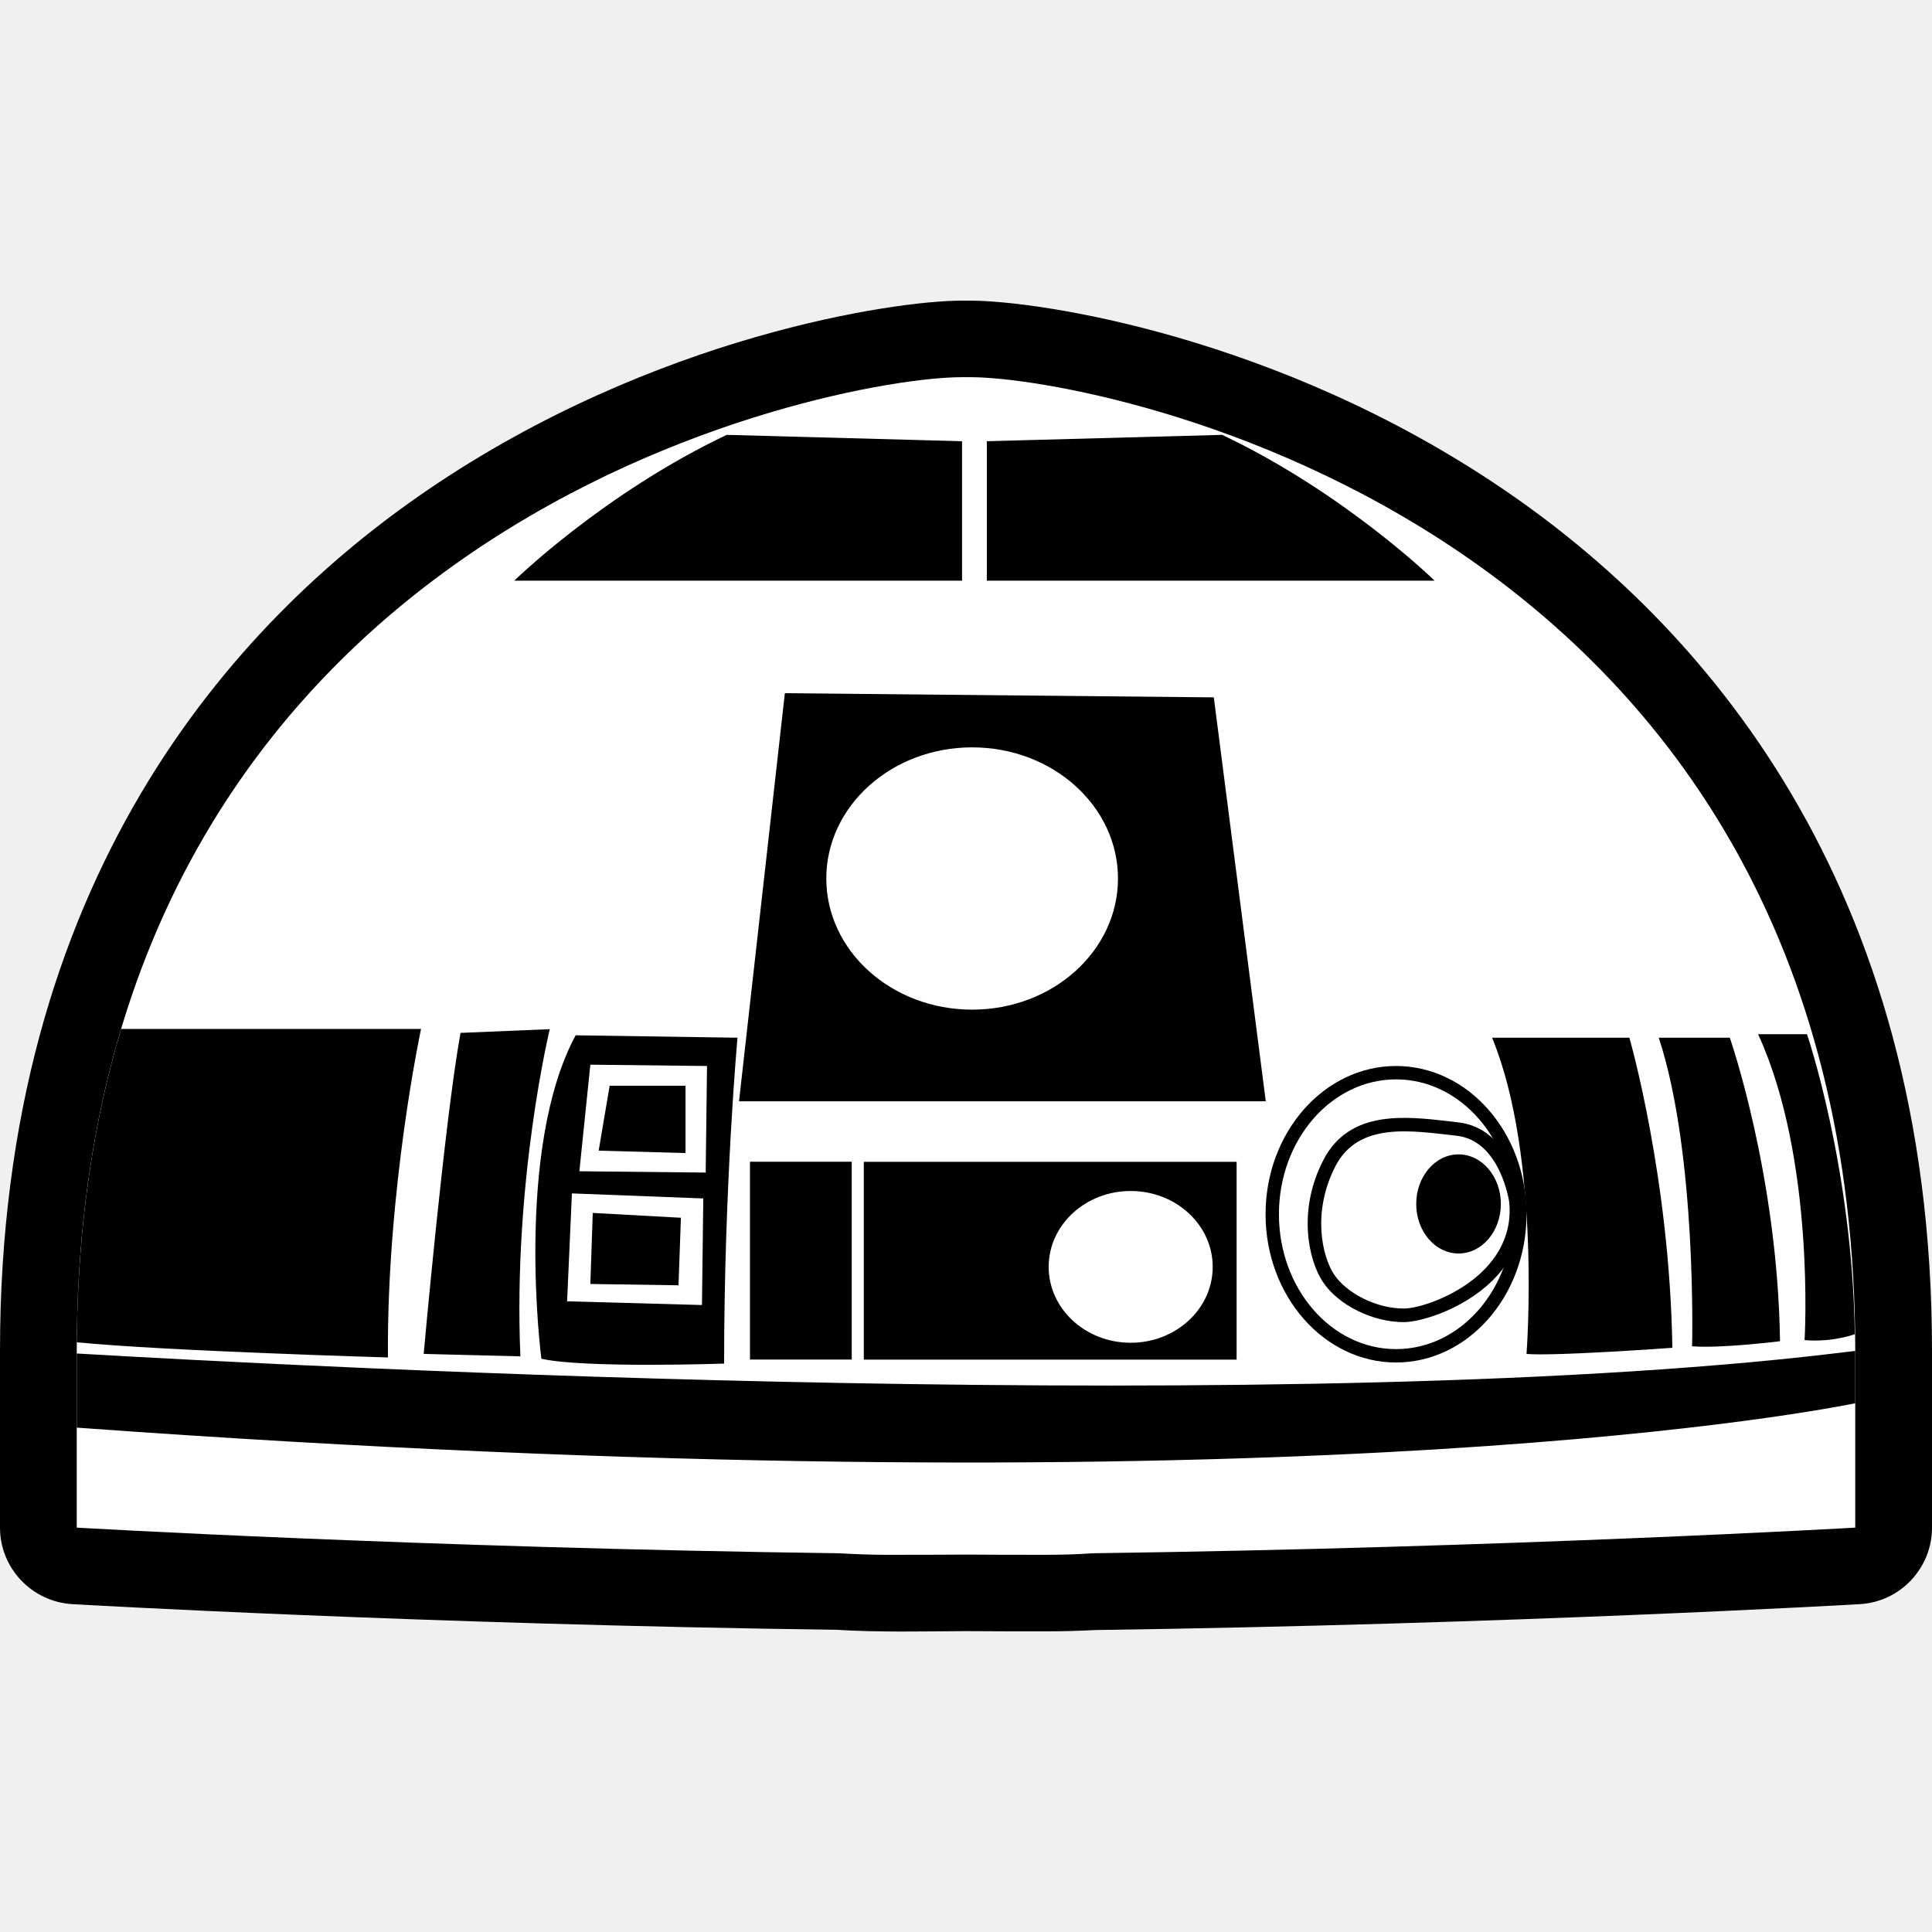
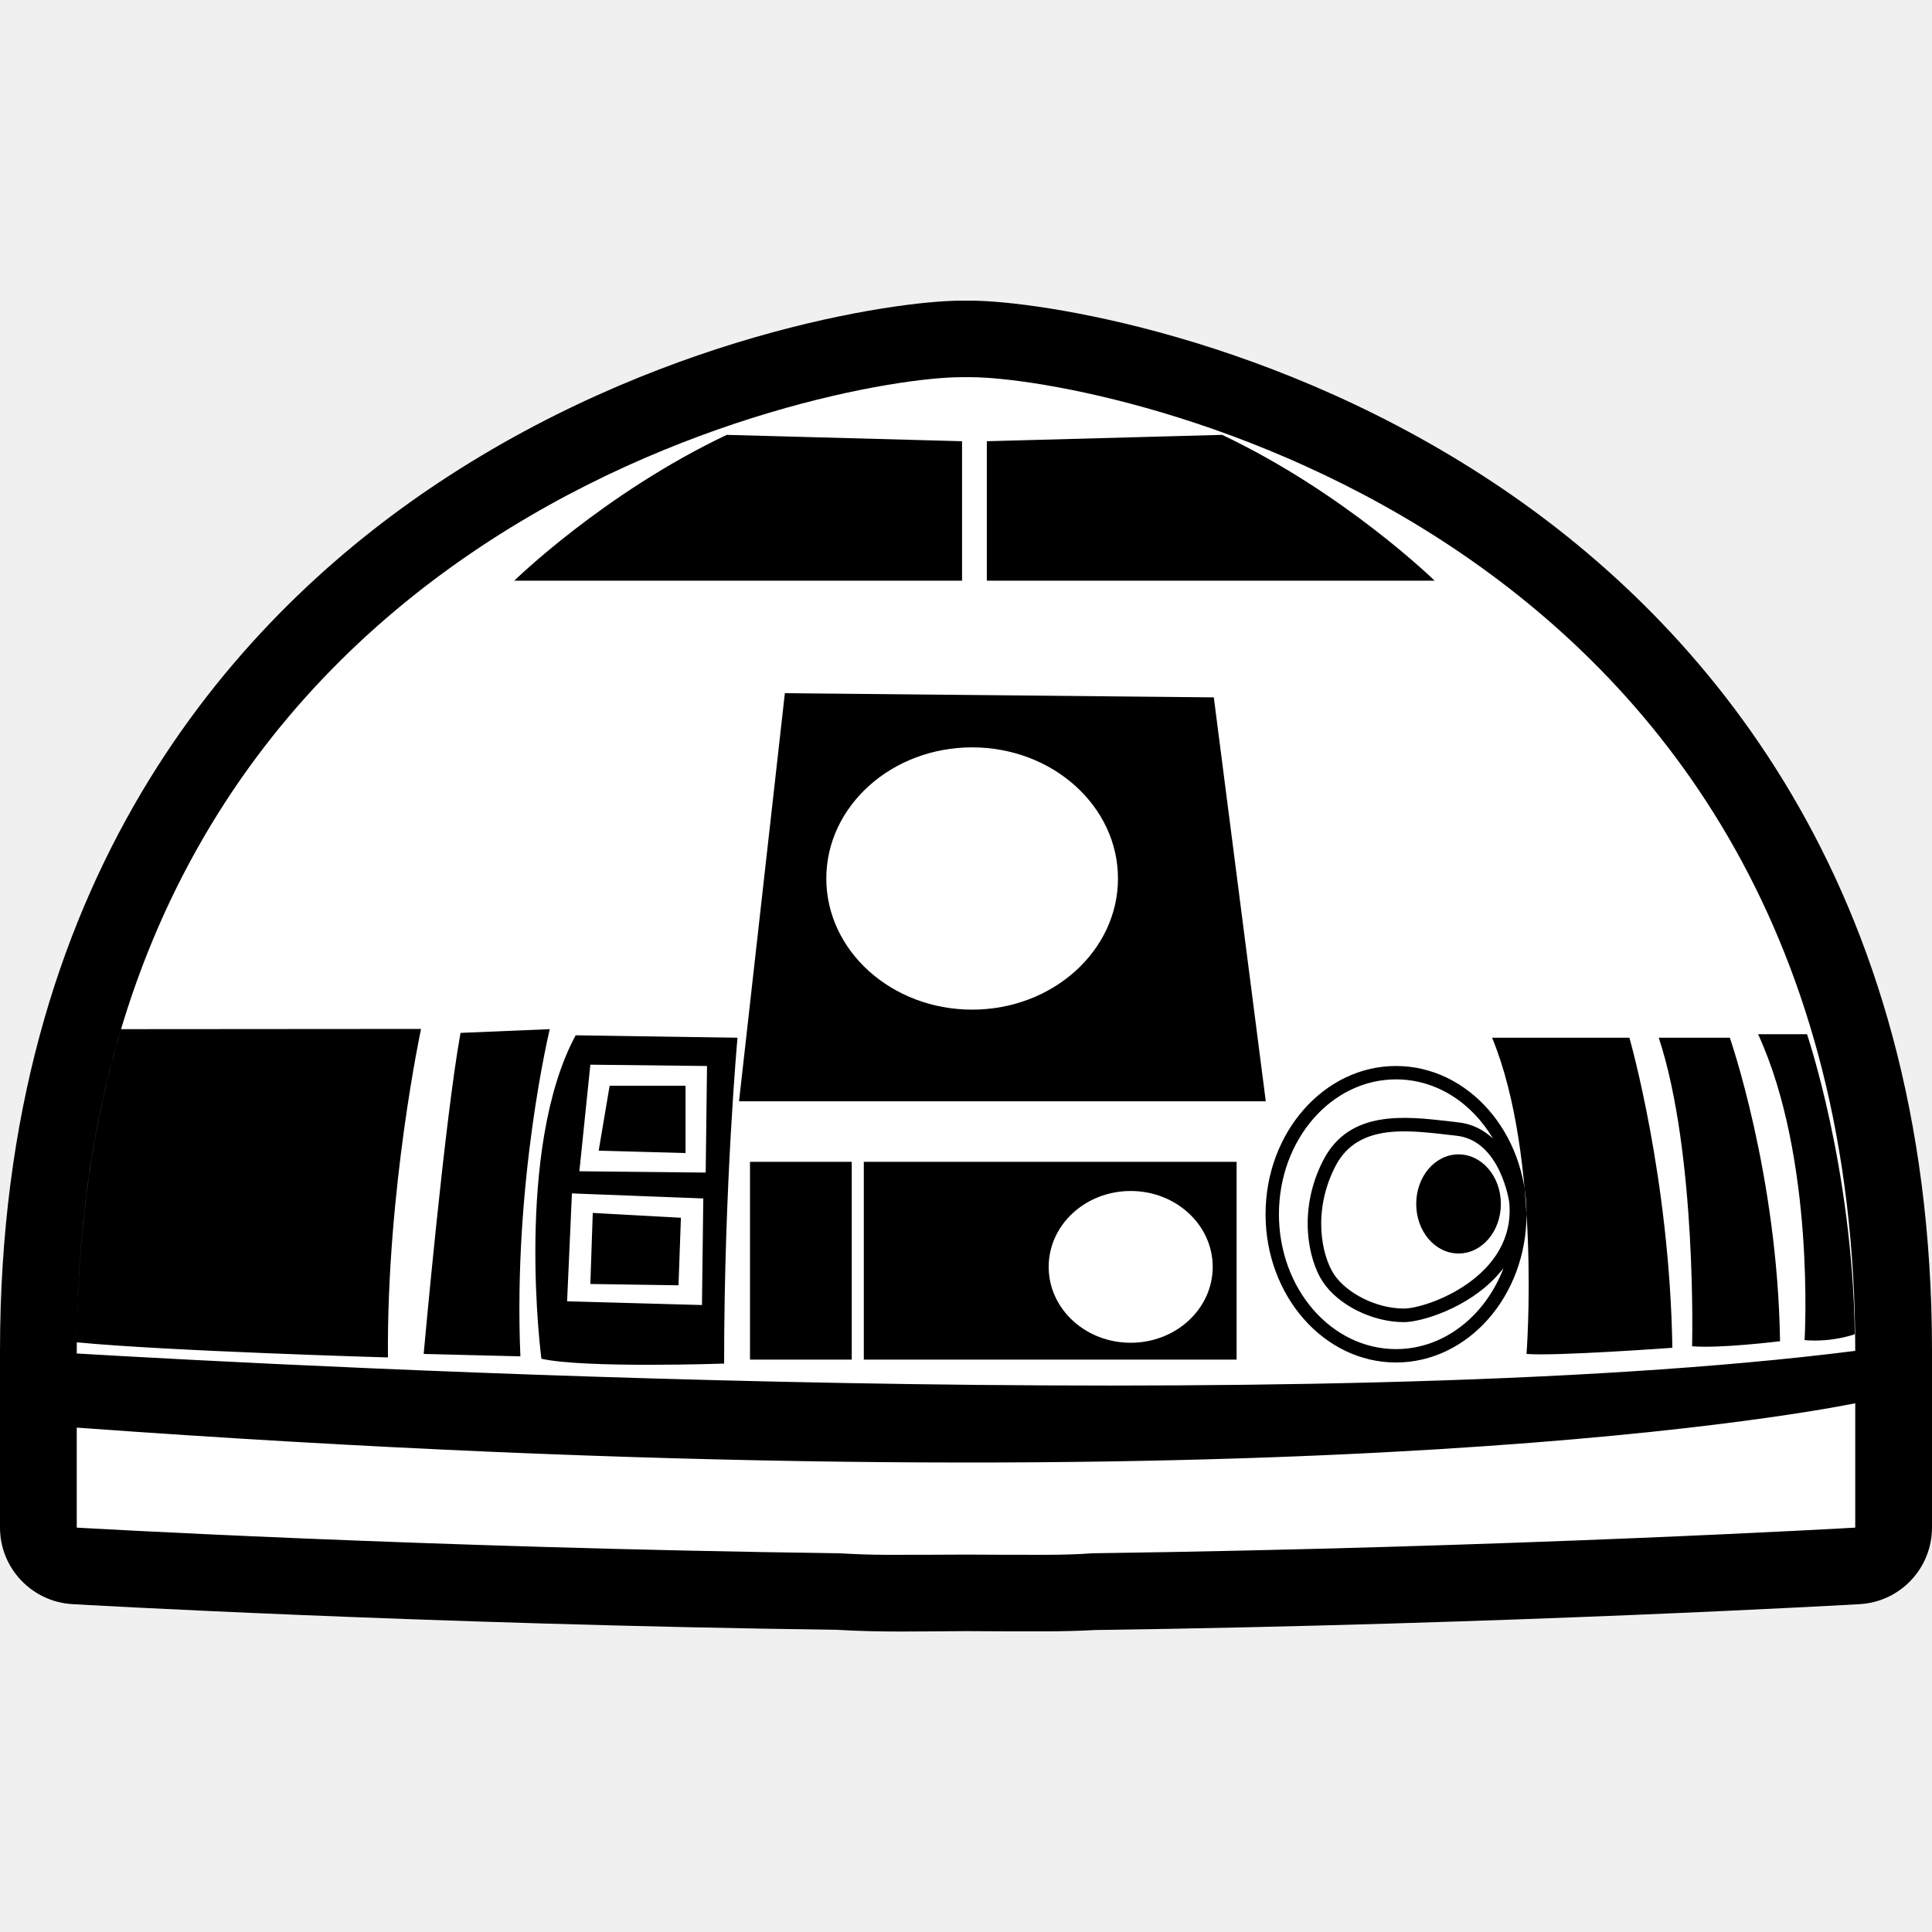
- <svg xmlns="http://www.w3.org/2000/svg" version="1.1" id="Capa_1" x="0px" y="0px" viewBox="0 0 881 881" style="enable-background:new 0 0 881 881;" xml:space="preserve">
-   <style type="text/css">
+ <svg xmlns="http://www.w3.org/2000/svg" id="r2d2" x="0px" y="0px" viewBox="0 0 881 881" style="enable-background:new 0 0 881 881;" xml:space="preserve">
+   <defs>
+     <style type="text/css">
	.st0{fill:#FFFFFF;}
+ 	#r2d2:hover #negro { fill: red; }
</style>
-   <g>
-     <path d="M476.7,743.9c-12.2,0-24.3,0-36.4-0.1c-19,0.1-39.2,0.6-58.8-0.6C193,740.7,34.5,731.6,33,731.5c-18.5-1.1-33-16.4-33-34.9   V616c0-214.7,106.2-332.1,195.2-392.7c103.4-70.4,213-86.2,243.2-86.2h4.2c30.2,0,139.8,15.8,243.2,86.2   c89,60.6,195.2,178,195.2,392.7v80.6c0,18.5-14.5,33.9-33,34.9c-1.6,0.1-160,9.2-348.5,11.8C492,743.7,484.3,743.9,476.7,743.9z    M846,696.5L846,696.5L846,696.5z M440.3,673.8c12.3,0.1,24.3,0.1,36.4,0.1c6.5,0,13-0.2,19.4-0.6c0.6,0,1.1-0.1,1.7-0.1   c136.7-1.8,257.4-7.2,313.3-10V616c0-147.8-55.4-260.5-164.6-334.9c-89.5-60.9-185-74.1-203.8-74.1h-4.2   c-18.8,0-114.3,13.2-203.8,74.1C125.4,355.4,70,468.1,70,616v47.4c55.9,2.8,176.7,8.1,313.3,10c0.6,0,1.1,0,1.7,0.1   c6.4,0.4,12.9,0.6,19.4,0.6C416.4,673.9,428.4,673.9,440.3,673.8z" />
-     <g>
-       <g>
-         <path class="st0" d="M846,616c0-378.2-345.3-444-403.4-444h-4.2C380.3,172,35,237.8,35,616v80.6c0,0,157.5,9.2,347.8,11.7     c6.9,0.4,14.1,0.7,21.5,0.7c12.1,0,24.2,0,36.2-0.1c12,0.1,24.1,0.1,36.2,0.1c7.4,0,14.6-0.2,21.5-0.7     c190.3-2.6,347.8-11.7,347.8-11.7V616z" />
-       </g>
-       <path d="M450,201.2v63.6h204.2c0,0-40.8-39.9-96.9-66.5L450,201.2z" />
-       <path d="M438.7,201.2v63.6H234.5c0,0,40.8-39.9,96.9-66.5L438.7,201.2z" />
-       <polygon points="357.9,316.1 337,502.2 577.2,502.2 553.5,318   " />
-       <ellipse class="st0" cx="443.3" cy="400.6" rx="66.5" ry="59.8" />
-       <rect x="393.9" y="529.8" width="170" height="90.2" />
-       <rect x="342.1" y="529.8" transform="matrix(-1 -1.224647e-16 1.224647e-16 -1 730.4948 1149.761)" width="46.4" height="90.2" />
-       <path d="M35,617.2v33.8c536.7,39,781.4-5.2,811-11.1V616C597,647.6,135.5,623.1,35,617.2z" />
-       <path d="M680.4,473.2H743c0,0,18.4,63.7,19.6,141.4c0,0-53.6,3.9-66.5,2.8C696.1,617.4,703,528,680.4,473.2z" />
-       <path d="M756.4,473.2h32.4c0,0,21.8,62.4,22.9,138.4c0,0-27.3,3.4-40.1,2.3C771.6,614,773.9,526.3,756.4,473.2z" />
-       <path d="M801.7,471.6H824c0,0,20.7,60.7,21.8,136.8c0,0-10.1,3.8-22.9,2.7C822.9,611.1,827.9,528.6,801.7,471.6z" />
-       <ellipse class="st0" cx="515.6" cy="577.7" rx="37.4" ry="34.6" />
-       <path d="M55.2,469.3C42.7,511.1,35.4,558.4,35,612.1c41.1,4,141.9,6.9,141.9,6.9c-0.6-76.6,15.1-149.8,15.1-149.8H55.2z" />
-       <path d="M250.7,469.3c0,0-16.8,69.3-13.4,149.2l-44.1-1.1c0,0,9.5-106.2,16.8-146.4L250.7,469.3z" />
-       <path d="M262.5,472.1l73.8,1.1c0,0-6.1,67.1-6.1,148.6c0,0-63.7,2.2-83.3-2.2C246.8,619.6,234.5,524.1,262.5,472.1z" />
-       <path class="st0" d="M269.2,485.5l-5,48.6l57.6,0.6l0.6-48.6L269.2,485.5z M312.7,525.8l-39.7-1.1l5-29.6h34.6V525.8z" />
-       <path class="st0" d="M260.8,544.2l-2.2,49.2l61.5,1.7l0.6-48.6L260.8,544.2z M309.4,586.1l-40.2-0.6l1.1-32.4l40.2,2.2    L309.4,586.1z" />
-       <g>
-         <path d="M636.6,621.3c-32.8,0-59.5-30.3-59.5-67.6c0-37.3,26.7-67.6,59.5-67.6s59.5,30.3,59.5,67.6     C696.1,591,669.4,621.3,636.6,621.3z M636.6,498.4c-26,0-47.2,24.8-47.2,55.3s21.2,55.3,47.2,55.3s47.2-24.8,47.2-55.3     S662.6,498.4,636.6,498.4z" />
-       </g>
-     </g>
-     <ellipse class="st0" cx="636.6" cy="553.7" rx="53.4" ry="61.5" />
-     <g>
-       <path d="M640.2,602.9c-14.3,0-29.9-7.7-37-18.4c-6.4-9.6-11.7-32.3,0.2-55.4c11.9-23.1,37.1-20.1,57.4-17.8l4.1,0.5    c24.5,2.7,29.3,34.1,29.5,35.4c0,0.1,0,0.2,0,0.3c1.2,12.6-2.8,24.4-11.6,34.1C669.4,596.5,648.1,602.9,640.2,602.9z M640.4,522.2    c-12,0-21,2.8-26,12.6c-9.4,18.2-5.5,36-0.9,42.9c4.2,6.3,15.4,12.9,26.7,12.9c5.1,0,22.5-5.1,33.5-17.2    c6.5-7.1,9.3-15.4,8.5-24.4c-0.3-1.8-4.2-23.2-18.6-24.8l-4.2-0.5C652.4,522.8,646.1,522.2,640.4,522.2z" />
-     </g>
-     <path class="st0" d="M688.2,548.1c0,0-4-28-24-30.2c-20.1-2.2-44.7-6.7-55.3,14c-10.6,20.7-6.1,40.8-0.6,49.2   c5.6,8.4,19,15.6,31.9,15.6C650.8,596.7,691.6,582.2,688.2,548.1z" />
-     <ellipse cx="665.1" cy="549" rx="19.3" ry="22.6" />
-   </g>
+   </defs>
+   <path id="blanco" class="st0" d="M685.8,223.3c-103.4-70.4-213-86.2-243.2-86.2h-4.2c-30.2,0-139.8,15.8-243.2,86.2  C106.2,283.9,0,401.3,0,616v80.6c0,18.5,14.5,33.8,33,34.9c1.5,0.1,160,9.2,348.5,11.7c19.6,1.2,39.8,0.7,58.8,0.6  c12.1,0.1,24.2,0.1,36.4,0.1c7.6,0,15.3-0.2,22.8-0.6c188.5-2.6,346.9-11.7,348.5-11.8c18.5-1,33-16.4,33-34.9V616  C881,401.3,774.8,283.9,685.8,223.3z" />
+   <path id="negro" d="M685.8,223.3c-103.4-70.4-213-86.2-243.2-86.2h-4.2c-30.2,0-139.8,15.8-243.2,86.2C106.2,283.9,0,401.3,0,616  v80.6c0,18.5,14.5,33.8,33,34.9c1.5,0.1,160,9.2,348.5,11.7c19.6,1.2,39.8,0.7,58.8,0.6c12.1,0.1,24.2,0.1,36.4,0.1  c7.6,0,15.3-0.2,22.8-0.6c188.5-2.6,346.9-11.7,348.5-11.8c18.5-1,33-16.4,33-34.9V616C881,401.3,774.8,283.9,685.8,223.3z   M846,696.6c0,0-157.5,9.1-347.8,11.7c-6.9,0.5-14.1,0.7-21.5,0.7c-12.1,0-24.2,0-36.2-0.1c-12,0.1-24.1,0.1-36.2,0.1  c-7.4,0-14.6-0.3-21.5-0.7C192.5,705.8,35,696.6,35,696.6V616c0-378.2,345.3-444,403.4-444h4.2c58.1,0,403.4,65.8,403.4,444V696.6z   M450,201.2v63.6h204.2c0,0-40.8-39.9-96.9-66.5L450,201.2z M438.7,201.2v63.6H234.5c0,0,40.8-39.9,96.9-66.5L438.7,201.2z   M553.5,318l-195.6-1.9L337,502.2h240.2L553.5,318z M443.3,460.4c-36.7,0-66.5-26.8-66.5-59.8s29.8-59.8,66.5-59.8  s66.5,26.8,66.5,59.8S480,460.4,443.3,460.4z M393.9,529.8V620h170v-90.2H393.9z M515.6,612.3c-20.7,0-37.4-15.5-37.4-34.6  s16.7-34.6,37.4-34.6c20.7,0,37.4,15.5,37.4,34.6S536.3,612.3,515.6,612.3z M388.4,620H342v-90.2h46.4V620z M35,617.2V651  c536.7,39,781.4-5.2,811-11.1V616C597,647.6,135.5,623.1,35,617.2z M680.4,473.2H743c0,0,18.4,63.7,19.6,141.4  c0,0-53.6,3.9-66.5,2.8C696.1,617.4,703,528,680.4,473.2z M756.4,473.2h32.4c0,0,21.8,62.4,22.9,138.4c0,0-27.3,3.4-40.1,2.3  C771.6,614,773.9,526.3,756.4,473.2z M801.7,471.6H824c0,0,20.7,60.7,21.8,136.8c0,0-10.1,3.8-22.9,2.7  C822.9,611.1,827.9,528.6,801.7,471.6z M55.2,469.3C42.7,511.1,35.4,558.4,35,612.1c41.1,4,141.9,6.9,141.9,6.9  c-0.6-76.6,15.1-149.8,15.1-149.8L55.2,469.3L55.2,469.3z M250.7,469.3c0,0-16.8,69.3-13.4,149.2l-44.1-1.1  c0,0,9.5-106.2,16.8-146.4L250.7,469.3z M309.4,586.1l-40.2-0.6l1.1-32.4l40.2,2.2L309.4,586.1z M312.6,525.8l-39.6-1.1l5-29.6h34.6  V525.8z M262.5,472.1c-28,52-15.7,147.5-15.6,147.5c19.6,4.4,83.3,2.2,83.3,2.2c0-81.5,6.1-148.6,6.1-148.6L262.5,472.1z   M320.1,595.1l-61.5-1.7l2.2-49.2l59.9,2.3L320.1,595.1z M321.8,534.7l-57.6-0.6l5-48.6l53.2,0.6L321.8,534.7z M636.6,486.1  c-32.8,0-59.5,30.3-59.5,67.6s26.7,67.6,59.5,67.6s59.5-30.3,59.5-67.6S669.4,486.1,636.6,486.1z M640.2,596.7  c-12.9,0-26.3-7.2-31.9-15.6c-5.5-8.4-10-28.5,0.6-49.2s35.2-16.2,55.3-14c20,2.2,24,30.2,24,30.2  C691.6,582.2,650.8,596.7,640.2,596.7z M636.6,615.2c-29.5,0-53.4-27.5-53.4-61.5s23.9-61.5,53.4-61.5c18.4,0,34.6,10.7,44.2,27  c-4.1-3.8-9.2-6.7-15.9-7.4l-4.1-0.5c-20.3-2.3-45.5-5.3-57.4,17.8c-11.9,23.1-6.6,45.8-0.2,55.4c7.1,10.7,22.7,18.4,37,18.4  c7.9,0,29.2-6.4,42.6-21.3c1-1.1,1.9-2.2,2.8-3.3C677.3,600,658.5,615.2,636.6,615.2z M684.4,549c0,12.5-8.6,22.6-19.3,22.6  s-19.3-10.1-19.3-22.6s8.6-22.6,19.3-22.6S684.4,536.5,684.4,549z" />
</svg>
